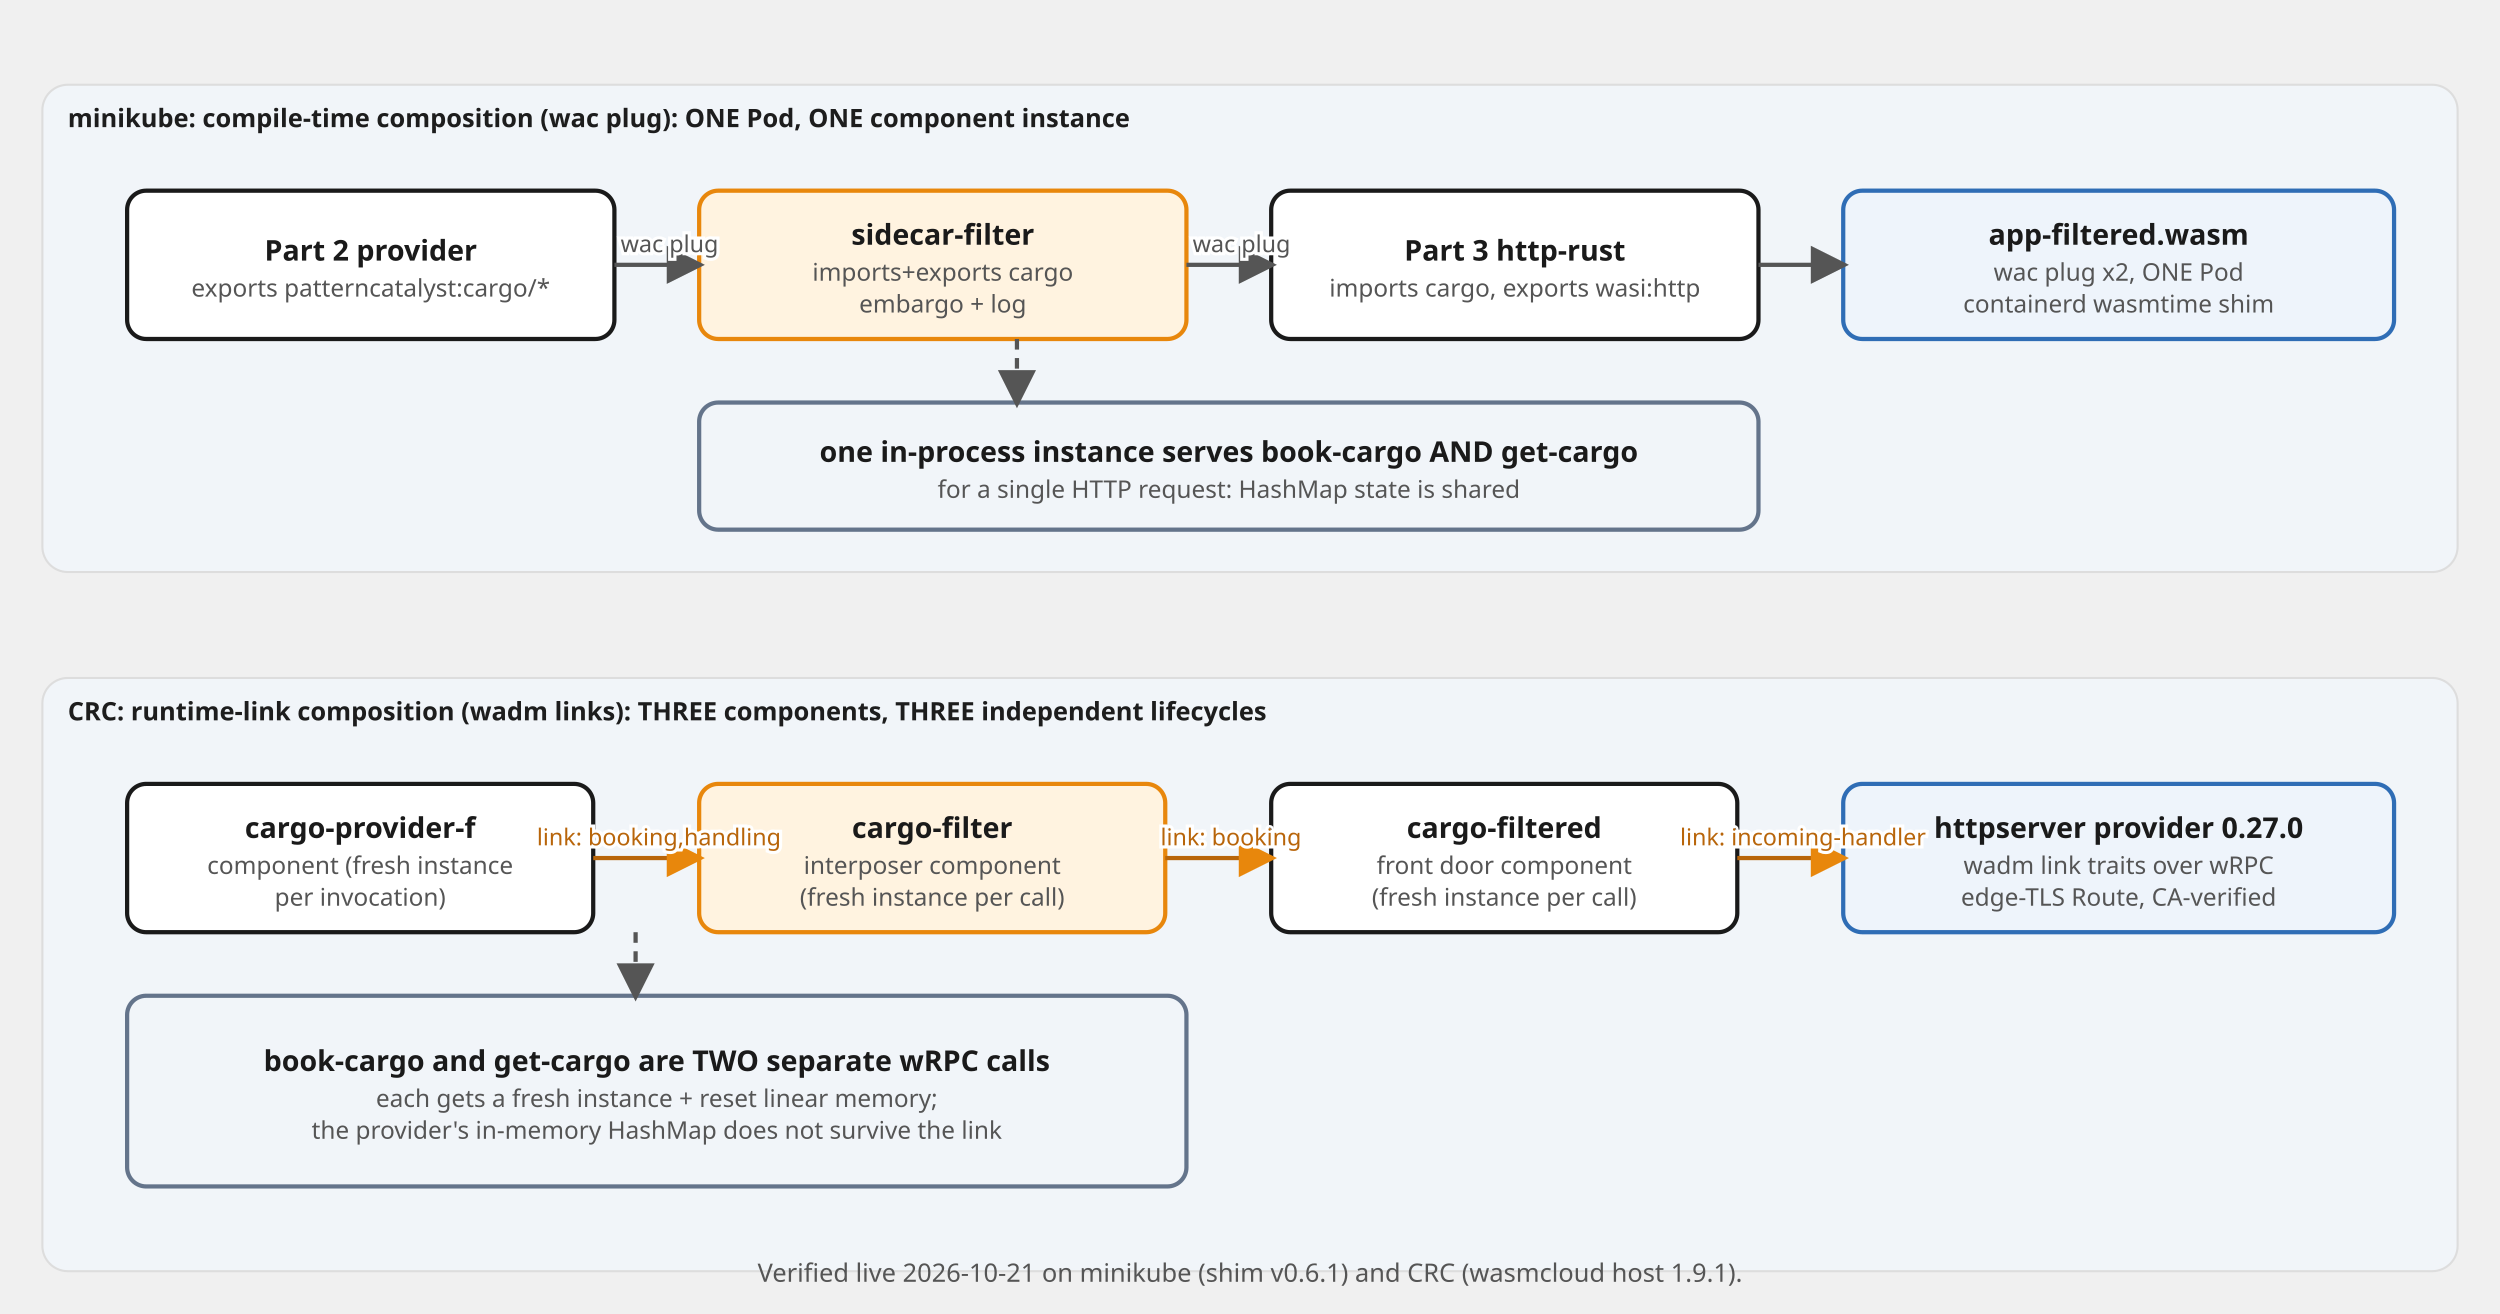
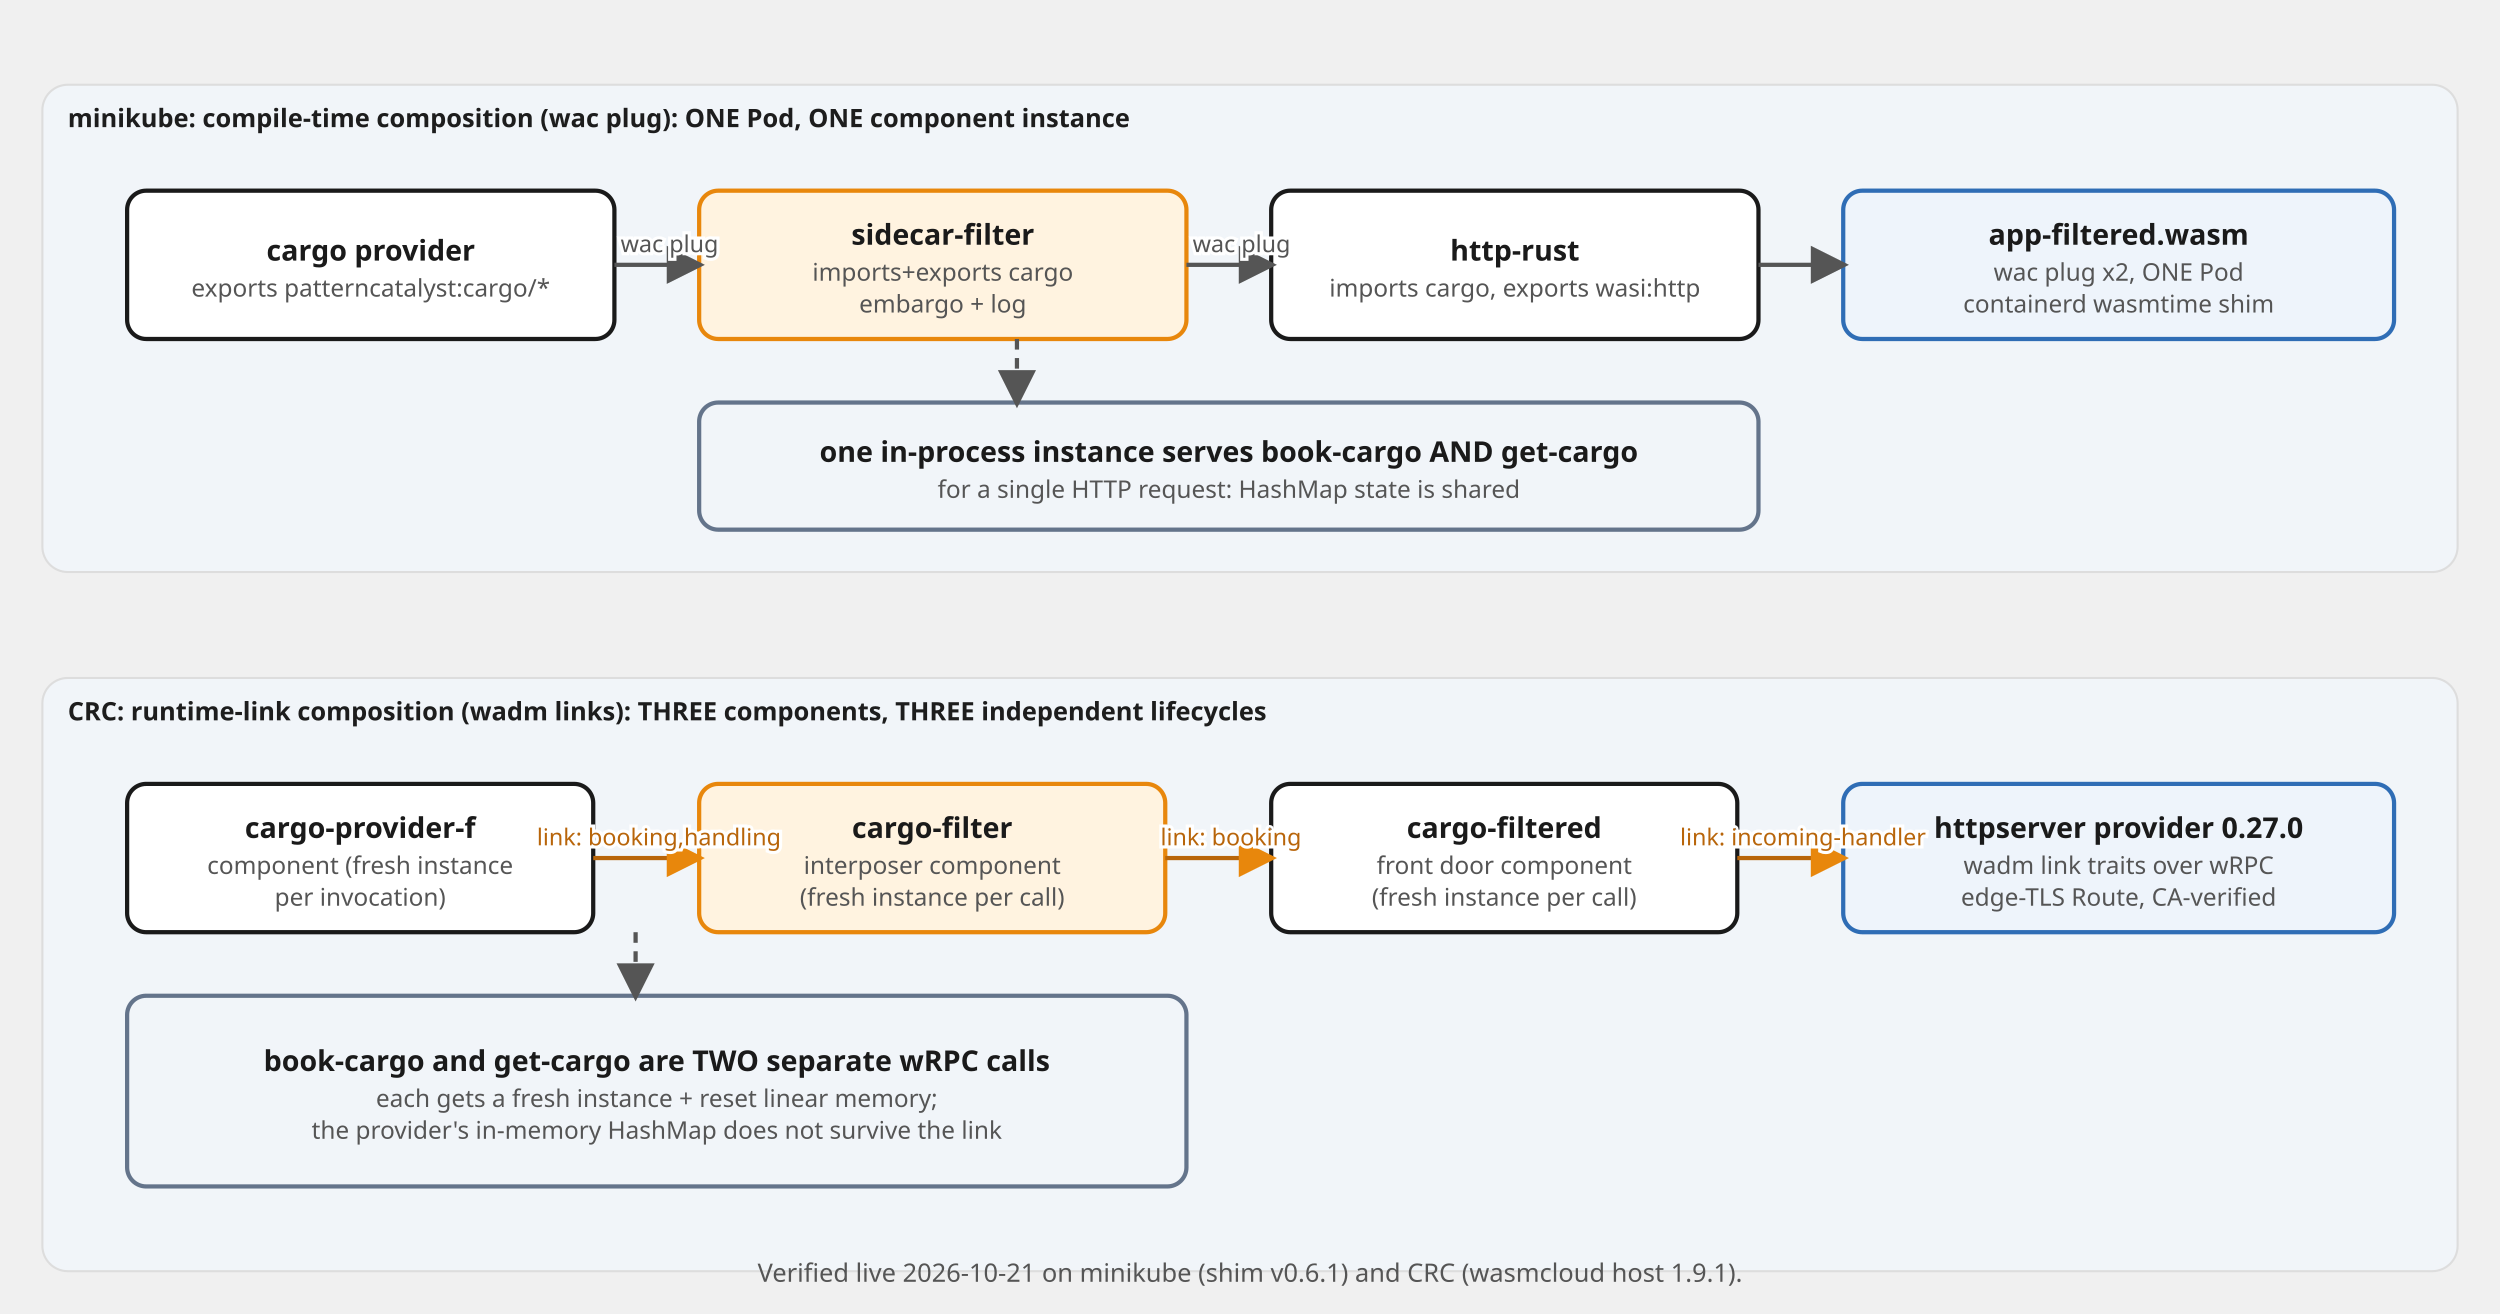
<svg xmlns="http://www.w3.org/2000/svg" viewBox="0 0 1180 620" font-family="'Red Hat Text', system-ui, sans-serif" role="img">
  <defs>
    <marker id="a" viewBox="0 0 10 10" refX="8.5" refY="5" markerWidth="9" markerHeight="9" orient="auto-start-reverse">
      <path d="M0,0 L10,5 L0,10 z" fill="#555" />
    </marker>
    <marker id="am" viewBox="0 0 10 10" refX="8.5" refY="5" markerWidth="9" markerHeight="9" orient="auto-start-reverse">
      <path d="M0,0 L10,5 L0,10 z" fill="#e8870c" />
    </marker>
  </defs>
  <rect x="20" y="40" width="1140" height="230" rx="12" fill="#f1f5f9" stroke="#ddd" />
  <text x="32" y="60" font-size="12" font-weight="700" fill="#1d1d1d">minikube: compile-time composition (wac plug): ONE Pod, ONE component instance</text>
  <rect x="20" y="320" width="1140" height="280" rx="12" fill="#f1f5f9" stroke="#ddd" />
  <text x="32" y="340" font-size="12" font-weight="700" fill="#1d1d1d">CRC: runtime-link composition (wadm links): THREE components, THREE independent lifecycles</text>
  <rect x="60" y="90" width="230" height="70" rx="9" fill="#ffffff" stroke="#1a1a1a" stroke-width="2" />
-   <text x="175.0" y="123.0" font-size="13.5" font-weight="700" fill="#1a1a1a" text-anchor="middle">Part 2 provider</text>
+   <text x="175.0" y="123.0" font-size="13.5" font-weight="700" fill="#1a1a1a" text-anchor="middle">cargo provider</text>
  <text x="175.0" y="140.0" font-size="11.5" fill="#555555" text-anchor="middle">exports patterncatalyst:cargo/*</text>
  <rect x="330" y="90" width="230" height="70" rx="9" fill="#fff3e0" stroke="#e8870c" stroke-width="2" />
  <text x="445.0" y="115.5" font-size="13.5" font-weight="700" fill="#1a1a1a" text-anchor="middle">sidecar-filter</text>
  <text x="445.0" y="132.5" font-size="11.5" fill="#555555" text-anchor="middle">imports+exports cargo</text>
  <text x="445.0" y="147.5" font-size="11.5" fill="#555555" text-anchor="middle">embargo + log</text>
  <rect x="600" y="90" width="230" height="70" rx="9" fill="#ffffff" stroke="#1a1a1a" stroke-width="2" />
-   <text x="715.0" y="123.0" font-size="13.5" font-weight="700" fill="#1a1a1a" text-anchor="middle">Part 3 http-rust</text>
+   <text x="715.0" y="123.0" font-size="13.5" font-weight="700" fill="#1a1a1a" text-anchor="middle">http-rust</text>
  <text x="715.0" y="140.0" font-size="11.5" fill="#555555" text-anchor="middle">imports cargo, exports wasi:http</text>
  <rect x="870" y="90" width="260" height="70" rx="9" fill="#eef4fb" stroke="#2f6db5" stroke-width="2" />
  <text x="1000.0" y="115.5" font-size="13.5" font-weight="700" fill="#1a1a1a" text-anchor="middle">app-filtered.wasm</text>
  <text x="1000.0" y="132.5" font-size="11.5" fill="#555555" text-anchor="middle">wac plug x2, ONE Pod</text>
  <text x="1000.0" y="147.5" font-size="11.5" fill="#555555" text-anchor="middle">containerd wasmtime shim</text>
  <rect x="330" y="190" width="500" height="60" rx="9" fill="#f1f5f9" stroke="#64748b" stroke-width="2" />
  <text x="580.0" y="218.0" font-size="13.5" font-weight="700" fill="#1a1a1a" text-anchor="middle">one in-process instance serves book-cargo AND get-cargo</text>
  <text x="580.0" y="235.0" font-size="11.5" fill="#555555" text-anchor="middle">for a single HTTP request: HashMap state is shared</text>
  <rect x="60" y="370" width="220" height="70" rx="9" fill="#ffffff" stroke="#1a1a1a" stroke-width="2" />
  <text x="170.0" y="395.5" font-size="13.5" font-weight="700" fill="#1a1a1a" text-anchor="middle">cargo-provider-f</text>
  <text x="170.0" y="412.5" font-size="11.5" fill="#555555" text-anchor="middle">component (fresh instance</text>
  <text x="170.0" y="427.5" font-size="11.5" fill="#555555" text-anchor="middle">per invocation)</text>
  <rect x="330" y="370" width="220" height="70" rx="9" fill="#fff3e0" stroke="#e8870c" stroke-width="2" />
  <text x="440.0" y="395.5" font-size="13.5" font-weight="700" fill="#1a1a1a" text-anchor="middle">cargo-filter</text>
  <text x="440.0" y="412.5" font-size="11.5" fill="#555555" text-anchor="middle">interposer component</text>
  <text x="440.0" y="427.5" font-size="11.5" fill="#555555" text-anchor="middle">(fresh instance per call)</text>
  <rect x="600" y="370" width="220" height="70" rx="9" fill="#ffffff" stroke="#1a1a1a" stroke-width="2" />
  <text x="710.0" y="395.5" font-size="13.5" font-weight="700" fill="#1a1a1a" text-anchor="middle">cargo-filtered</text>
  <text x="710.0" y="412.5" font-size="11.5" fill="#555555" text-anchor="middle">front door component</text>
  <text x="710.0" y="427.5" font-size="11.5" fill="#555555" text-anchor="middle">(fresh instance per call)</text>
  <rect x="870" y="370" width="260" height="70" rx="9" fill="#eef4fb" stroke="#2f6db5" stroke-width="2" />
  <text x="1000.0" y="395.5" font-size="13.5" font-weight="700" fill="#1a1a1a" text-anchor="middle">httpserver provider 0.27.0</text>
  <text x="1000.0" y="412.5" font-size="11.5" fill="#555555" text-anchor="middle">wadm link traits over wRPC</text>
  <text x="1000.0" y="427.5" font-size="11.5" fill="#555555" text-anchor="middle">edge-TLS Route, CA-verified</text>
  <rect x="60" y="470" width="500" height="90" rx="9" fill="#f1f5f9" stroke="#64748b" stroke-width="2" />
  <text x="310.0" y="505.5" font-size="13.5" font-weight="700" fill="#1a1a1a" text-anchor="middle">book-cargo and get-cargo are TWO separate wRPC calls</text>
  <text x="310.0" y="522.5" font-size="11.5" fill="#555555" text-anchor="middle">each gets a fresh instance + reset linear memory;</text>
  <text x="310.0" y="537.5" font-size="11.5" fill="#555555" text-anchor="middle">the provider's in-memory HashMap does not survive the link</text>
  <path d="M290,125 L330,125" fill="none" stroke="#555" stroke-width="2" marker-end="url(#a)" />
  <text x="316.0" y="119.0" font-size="11" fill="#ffffff" stroke="#ffffff" stroke-width="3" paint-order="stroke" text-anchor="middle">wac plug</text>
  <text x="316.0" y="119.0" font-size="11" fill="#555" text-anchor="middle">wac plug</text>
  <path d="M560,125 L600,125" fill="none" stroke="#555" stroke-width="2" marker-end="url(#a)" />
  <text x="586.0" y="119.0" font-size="11" fill="#ffffff" stroke="#ffffff" stroke-width="3" paint-order="stroke" text-anchor="middle">wac plug</text>
  <text x="586.0" y="119.0" font-size="11" fill="#555" text-anchor="middle">wac plug</text>
  <path d="M830,125 L870,125" fill="none" stroke="#555" stroke-width="2" marker-end="url(#a)" />
  <path d="M480,160 L480,190" fill="none" stroke="#555" stroke-width="2" stroke-dasharray="5 4" marker-end="url(#a)" />
  <path d="M280,405 L330,405" fill="none" stroke="#b8650a" stroke-width="2" marker-end="url(#am)" />
  <text x="311.0" y="399.0" font-size="11" fill="#ffffff" stroke="#ffffff" stroke-width="3" paint-order="stroke" text-anchor="middle">link: booking,handling</text>
  <text x="311.0" y="399.0" font-size="11" fill="#b8650a" text-anchor="middle">link: booking,handling</text>
  <path d="M550,405 L600,405" fill="none" stroke="#b8650a" stroke-width="2" marker-end="url(#am)" />
  <text x="581.0" y="399.0" font-size="11" fill="#ffffff" stroke="#ffffff" stroke-width="3" paint-order="stroke" text-anchor="middle">link: booking</text>
  <text x="581.0" y="399.0" font-size="11" fill="#b8650a" text-anchor="middle">link: booking</text>
  <path d="M820,405 L870,405" fill="none" stroke="#b8650a" stroke-width="2" marker-end="url(#am)" />
  <text x="851.0" y="399.0" font-size="11" fill="#ffffff" stroke="#ffffff" stroke-width="3" paint-order="stroke" text-anchor="middle">link: incoming-handler</text>
  <text x="851.0" y="399.0" font-size="11" fill="#b8650a" text-anchor="middle">link: incoming-handler</text>
  <path d="M300,440 L300,470" fill="none" stroke="#555" stroke-width="2" stroke-dasharray="5 4" marker-end="url(#a)" />
  <text x="590" y="605" font-size="12" fill="#555555" text-anchor="middle">Verified live 2026-10-21 on minikube (shim v0.6.1) and CRC (wasmcloud host 1.9.1).</text>
</svg>
